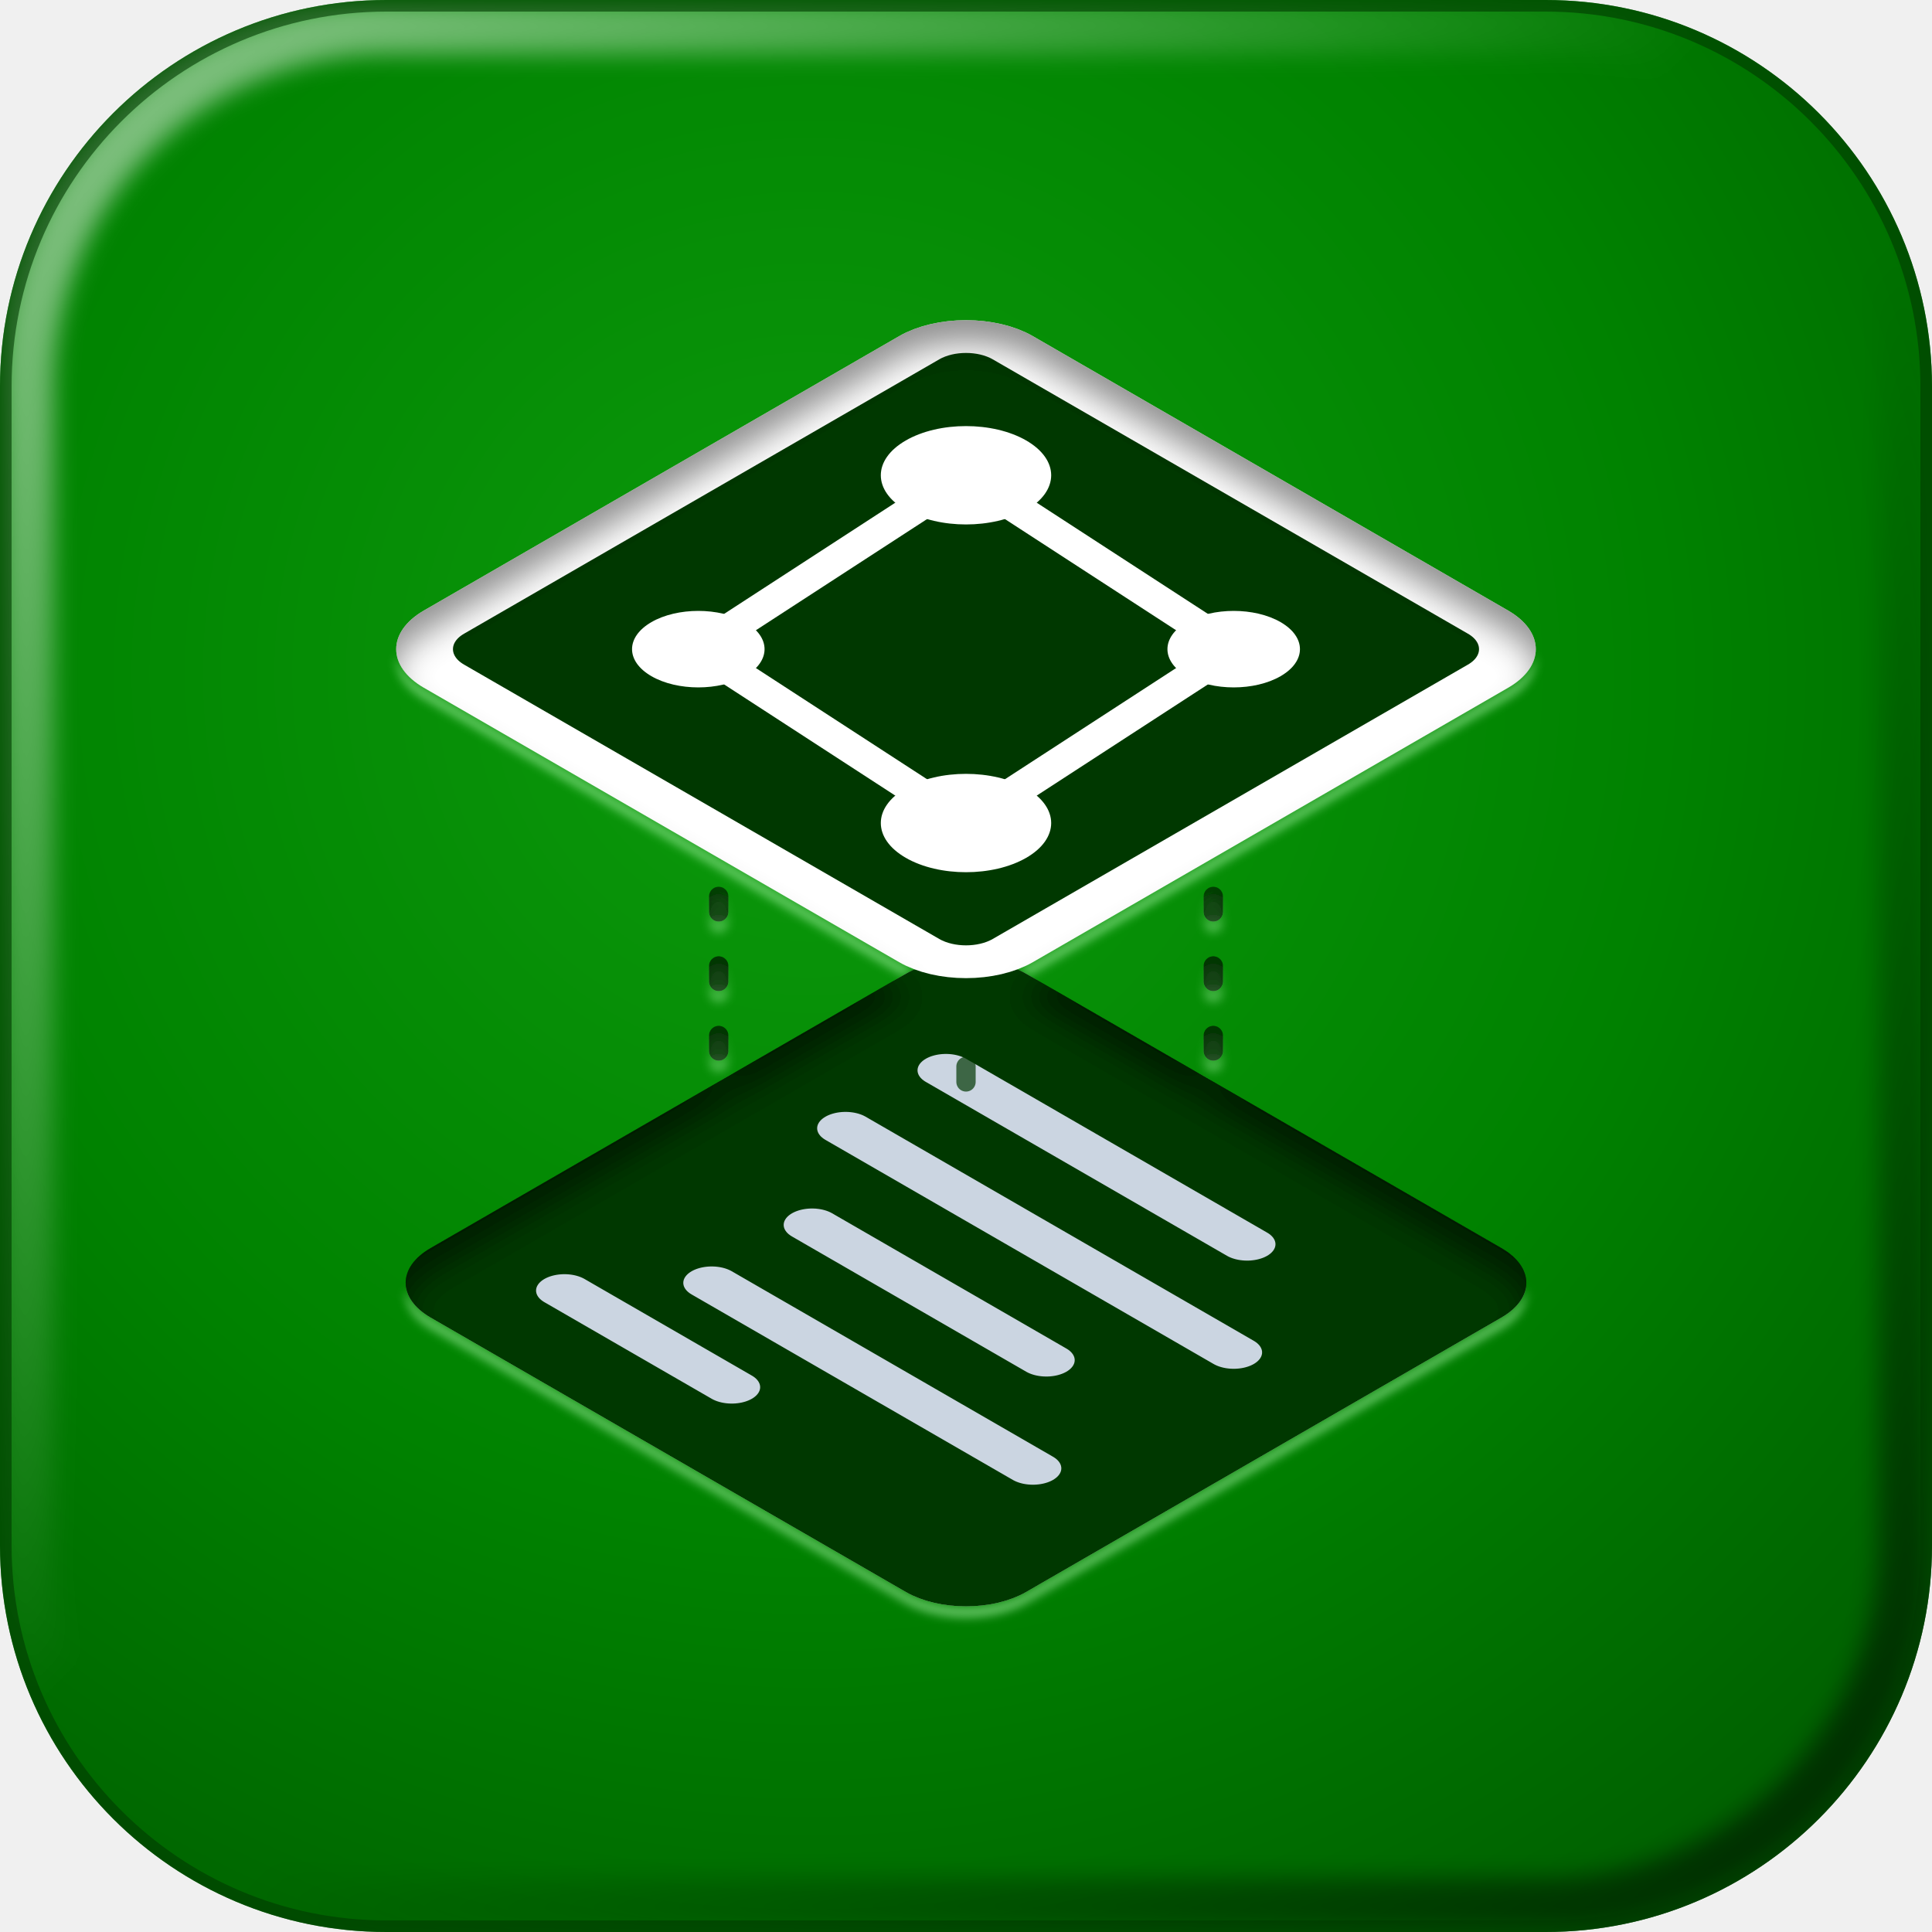
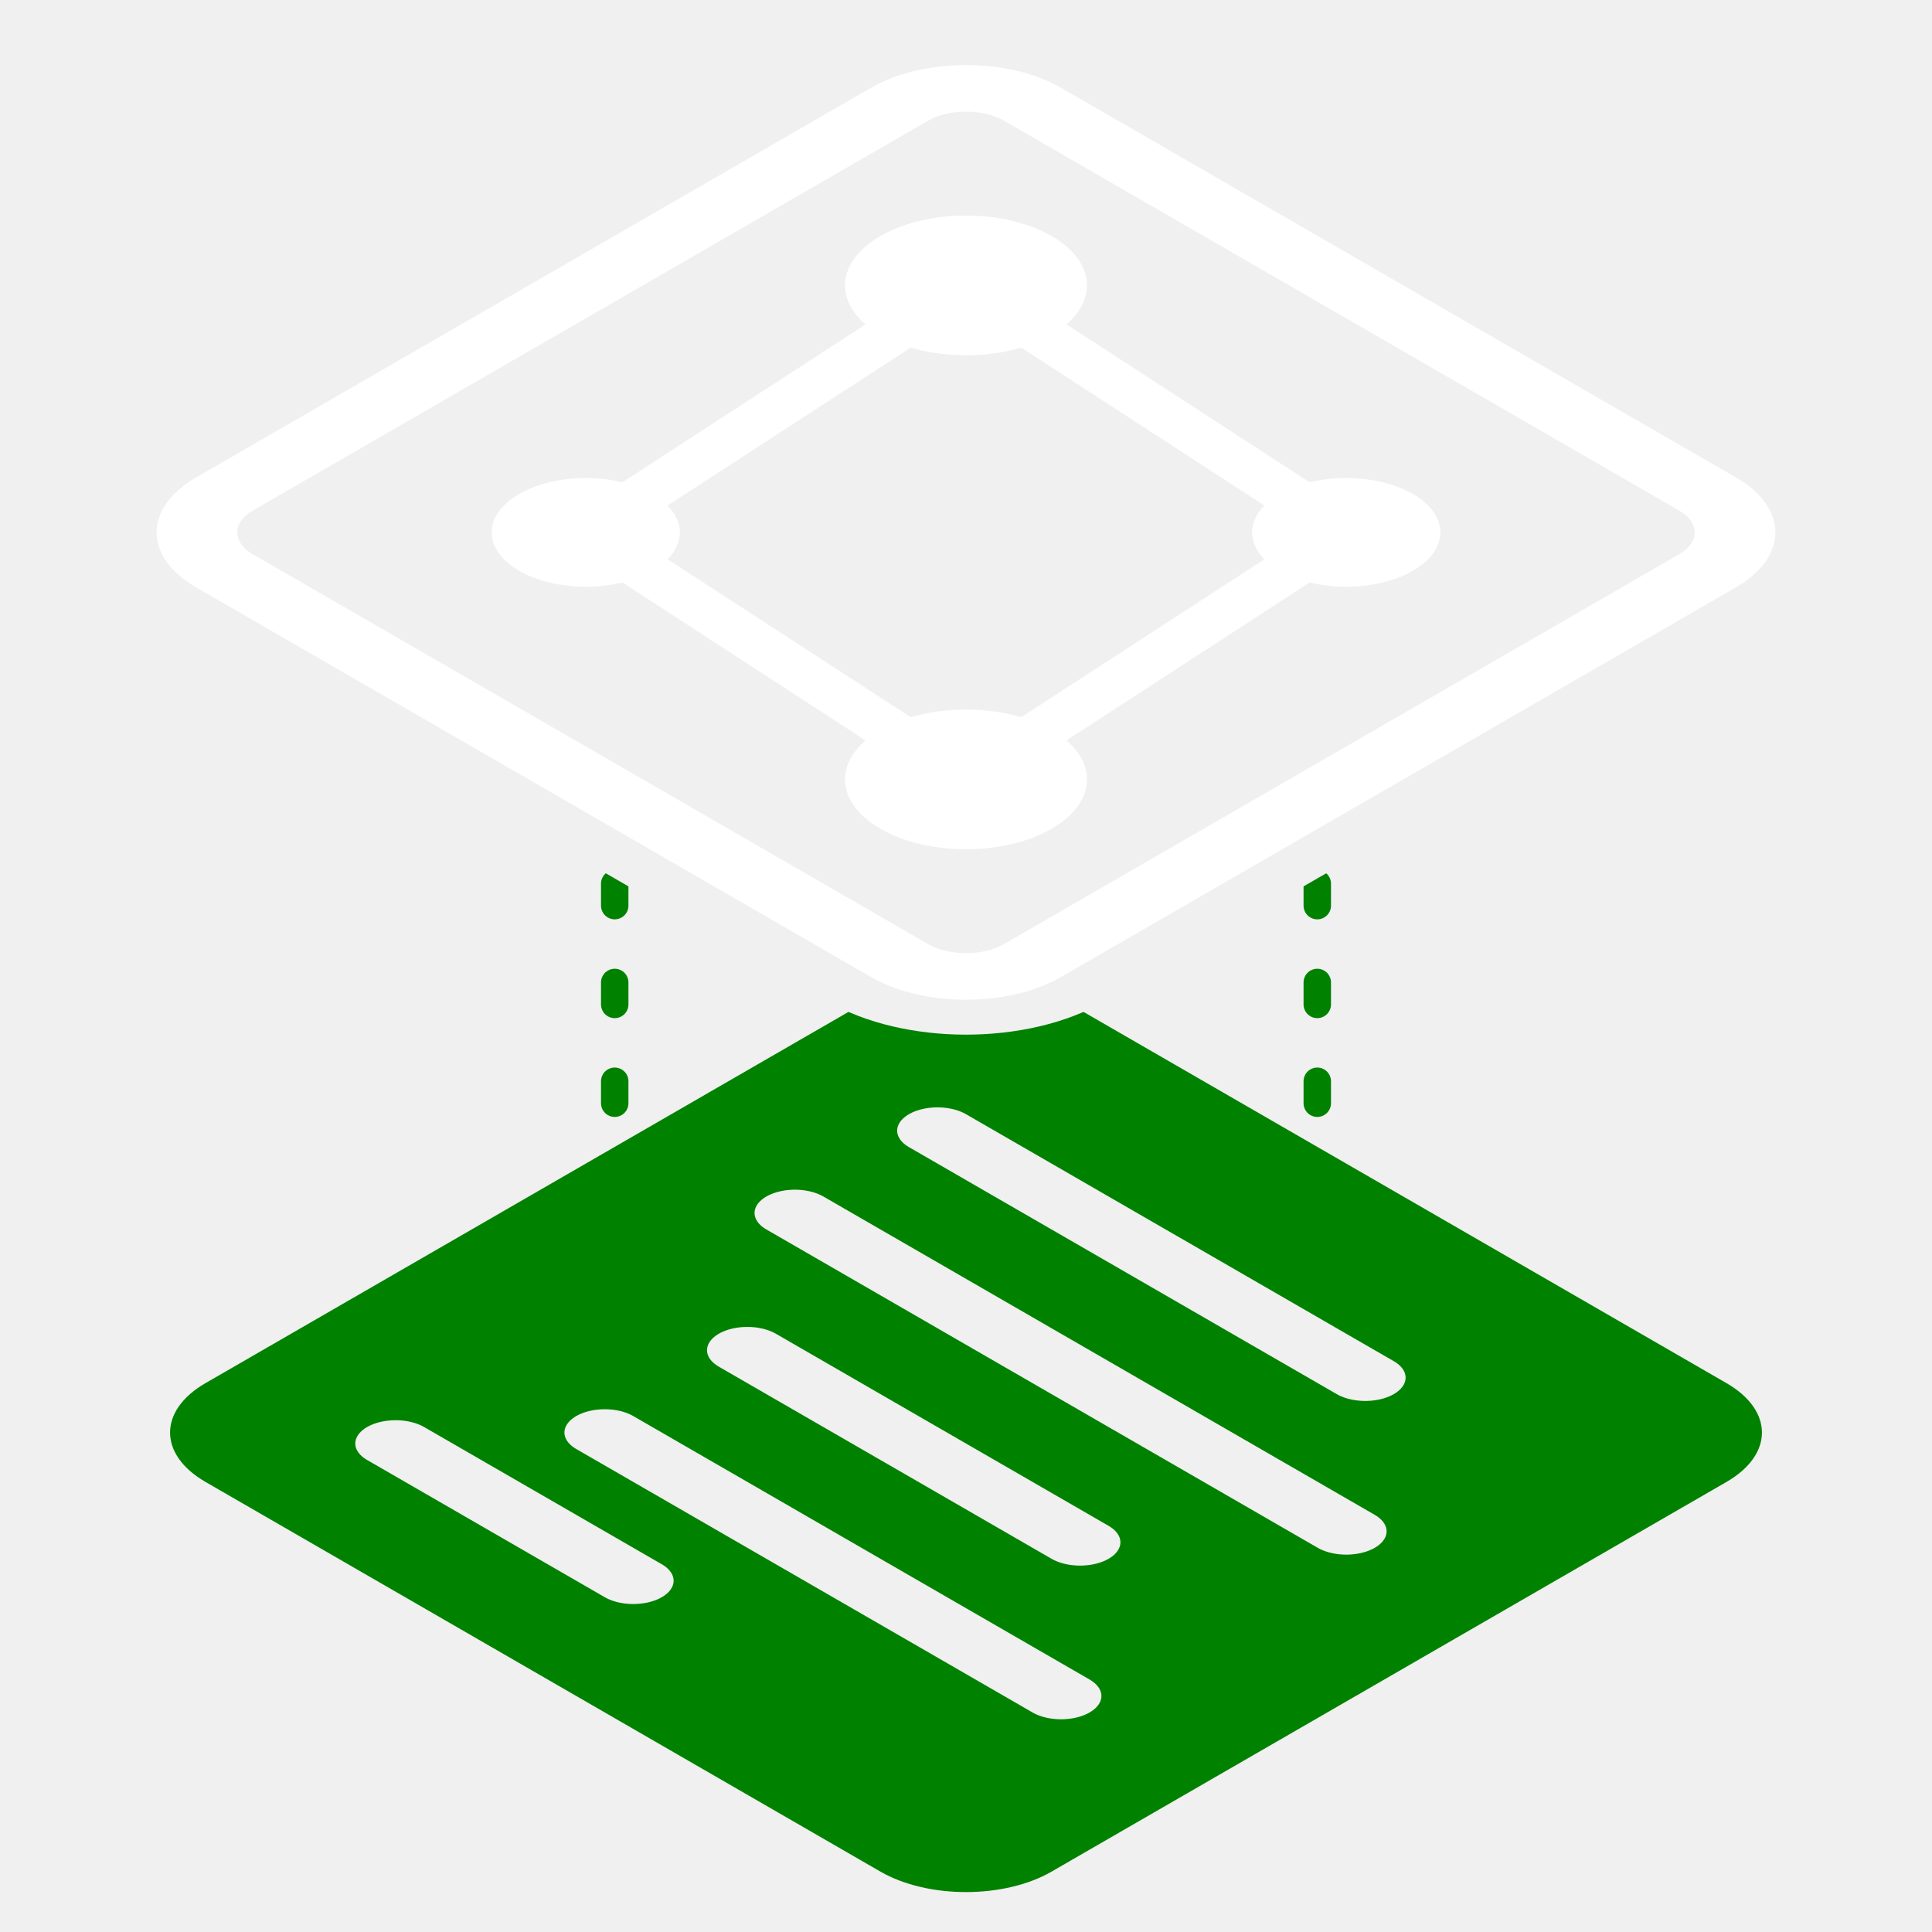
- <svg xmlns="http://www.w3.org/2000/svg" viewBox="0 0 500 500" width="40" height="40" fill="none" stroke-linecap="round" stroke-linejoin="round" role="img" aria-label="EtAlii ADP">
+ <svg xmlns="http://www.w3.org/2000/svg" viewBox="74 71 352 352" width="40" height="40" fill="none" stroke-linecap="round" stroke-linejoin="round" role="img" aria-label="EtAlii ADP">
  <defs>
-     <radialGradient id="bg" cx="42%" cy="35%" r="80%">
-       <stop offset="0" stop-color="#0c9a0c" />
-       <stop offset="0.55" stop-color="#008200" />
-       <stop offset="1" stop-color="#005c00" />
-     </radialGradient>
-     <linearGradient id="bevel" x1="0" y1="0" x2="1" y2="1">
-       <stop offset="0" stop-color="#ffffff" stop-opacity="0.55" />
-       <stop offset="0.45" stop-color="#ffffff" stop-opacity="0" />
-       <stop offset="0.55" stop-color="#000000" stop-opacity="0" />
-       <stop offset="1" stop-color="#000000" stop-opacity="0.55" />
-     </linearGradient>
-     <clipPath id="tile">
-       <rect width="500" height="500" rx="100" />
-     </clipPath>
-     <filter id="soft" x="-5%" y="-5%" width="110%" height="110%">
-       <feGaussianBlur stdDeviation="3" />
-     </filter>
-     <filter id="punch" x="-10%" y="-10%" width="120%" height="120%">
-       <feOffset in="SourceAlpha" dy="7" result="down" />
-       <feGaussianBlur in="down" stdDeviation="4" result="downBlur" />
-       <feComposite in="SourceAlpha" in2="downBlur" operator="out" result="innerEdge" />
-       <feFlood flood-color="#000000" flood-opacity="0.7" />
-       <feComposite in2="innerEdge" operator="in" result="innerShadow" />
-       <feOffset in="SourceAlpha" dy="3" result="up" />
-       <feComposite in="up" in2="SourceAlpha" operator="out" result="rimEdge" />
-       <feGaussianBlur in="rimEdge" stdDeviation="1.2" result="rimBlur" />
-       <feFlood flood-color="#b6ffb6" flood-opacity="0.5" />
-       <feComposite in2="rimBlur" operator="in" result="rim" />
-       <feMerge>
-         <feMergeNode in="rim" />
-         <feMergeNode in="SourceGraphic" />
-         <feMergeNode in="innerShadow" />
-       </feMerge>
-     </filter>
+     <mask id="under" maskUnits="userSpaceOnUse" x="0" y="0" width="500" height="500">
+       <rect width="500" height="500" fill="#fff" />
+       <rect transform="matrix(0.866 0.5 -0.866 0.5 250 168)" x="-85" y="-85" width="170" height="170" rx="14" fill="#000" stroke="#000" stroke-width="30" />
+     </mask>
+     <mask id="text" maskUnits="userSpaceOnUse" x="0" y="0" width="500" height="500">
+       <rect width="500" height="500" fill="#fff" />
+       <g transform="matrix(0.866 0.5 -0.866 0.5 250 332)" stroke="#000" stroke-width="12">
+         <path d="M-58 -52h90M-58 -22h116M-38 8h70M-38 38h96M-58 62h50" />
+       </g>
+     </mask>
  </defs>
-   <g clip-path="url(#tile)">
-     <rect width="500" height="500" fill="url(#bg)" />
-     <g filter="url(#punch)">
-       <g transform="matrix(0.866 0.5 -0.866 0.5 250 332)">
-         <rect x="-85" y="-85" width="170" height="170" rx="14" fill="#013801" stroke="#013801" stroke-width="8" />
-         <g stroke="#cbd5e1" stroke-width="12">
-           <path d="M-58 -52h90M-58 -22h116M-38 8h70M-38 38h96M-58 62h50" />
-         </g>
-       </g>
-       <g stroke="#013801" stroke-width="5" stroke-dasharray="4 14" opacity="0.7">
-         <path d="M250 222v70M186 196v96M314 196v96" />
-       </g>
-       <g transform="matrix(0.866 0.5 -0.866 0.5 250 168)">
-         <rect x="-85" y="-85" width="170" height="170" rx="14" fill="#013801" stroke="#ffffff" stroke-width="12" />
-         <g stroke="#ffffff" stroke-width="9">
-           <path d="M-45 -45 40 -40M-45 -45 -40 40M40 -40 45 45M-40 40 45 45" />
-         </g>
-         <g fill="#ffffff">
-           <circle cx="-45" cy="-45" r="18" />
-           <circle cx="40" cy="-40" r="14" />
-           <circle cx="-40" cy="40" r="14" />
-           <circle cx="45" cy="45" r="18" />
-         </g>
-       </g>
+   <g mask="url(#under)">
+     <g mask="url(#text)">
+       <rect transform="matrix(0.866 0.5 -0.866 0.5 250 332)" x="-85" y="-85" width="170" height="170" rx="14" fill="#008200" stroke="#008200" stroke-width="8" />
    </g>
-     <rect x="7" y="7" width="486" height="486" rx="93" stroke="url(#bevel)" stroke-width="14" filter="url(#soft)" />
-     <rect x="1.5" y="1.5" width="497" height="497" rx="98.5" stroke="#003a00" stroke-opacity="0.6" stroke-width="3" />
+     <path d="M186 196v96M314 196v96" stroke="#008200" stroke-width="5" stroke-dasharray="4 14" />
+   </g>
+   <g transform="matrix(0.866 0.5 -0.866 0.5 250 168)">
+     <rect x="-85" y="-85" width="170" height="170" rx="14" stroke="#ffffff" stroke-width="12" />
+     <path d="M-45 -45 40 -40M-45 -45 -40 40M40 -40 45 45M-40 40 45 45" stroke="#ffffff" stroke-width="9" />
+     <g fill="#ffffff">
+       <circle cx="-45" cy="-45" r="18" />
+       <circle cx="40" cy="-40" r="14" />
+       <circle cx="-40" cy="40" r="14" />
+       <circle cx="45" cy="45" r="18" />
+     </g>
  </g>
</svg>
